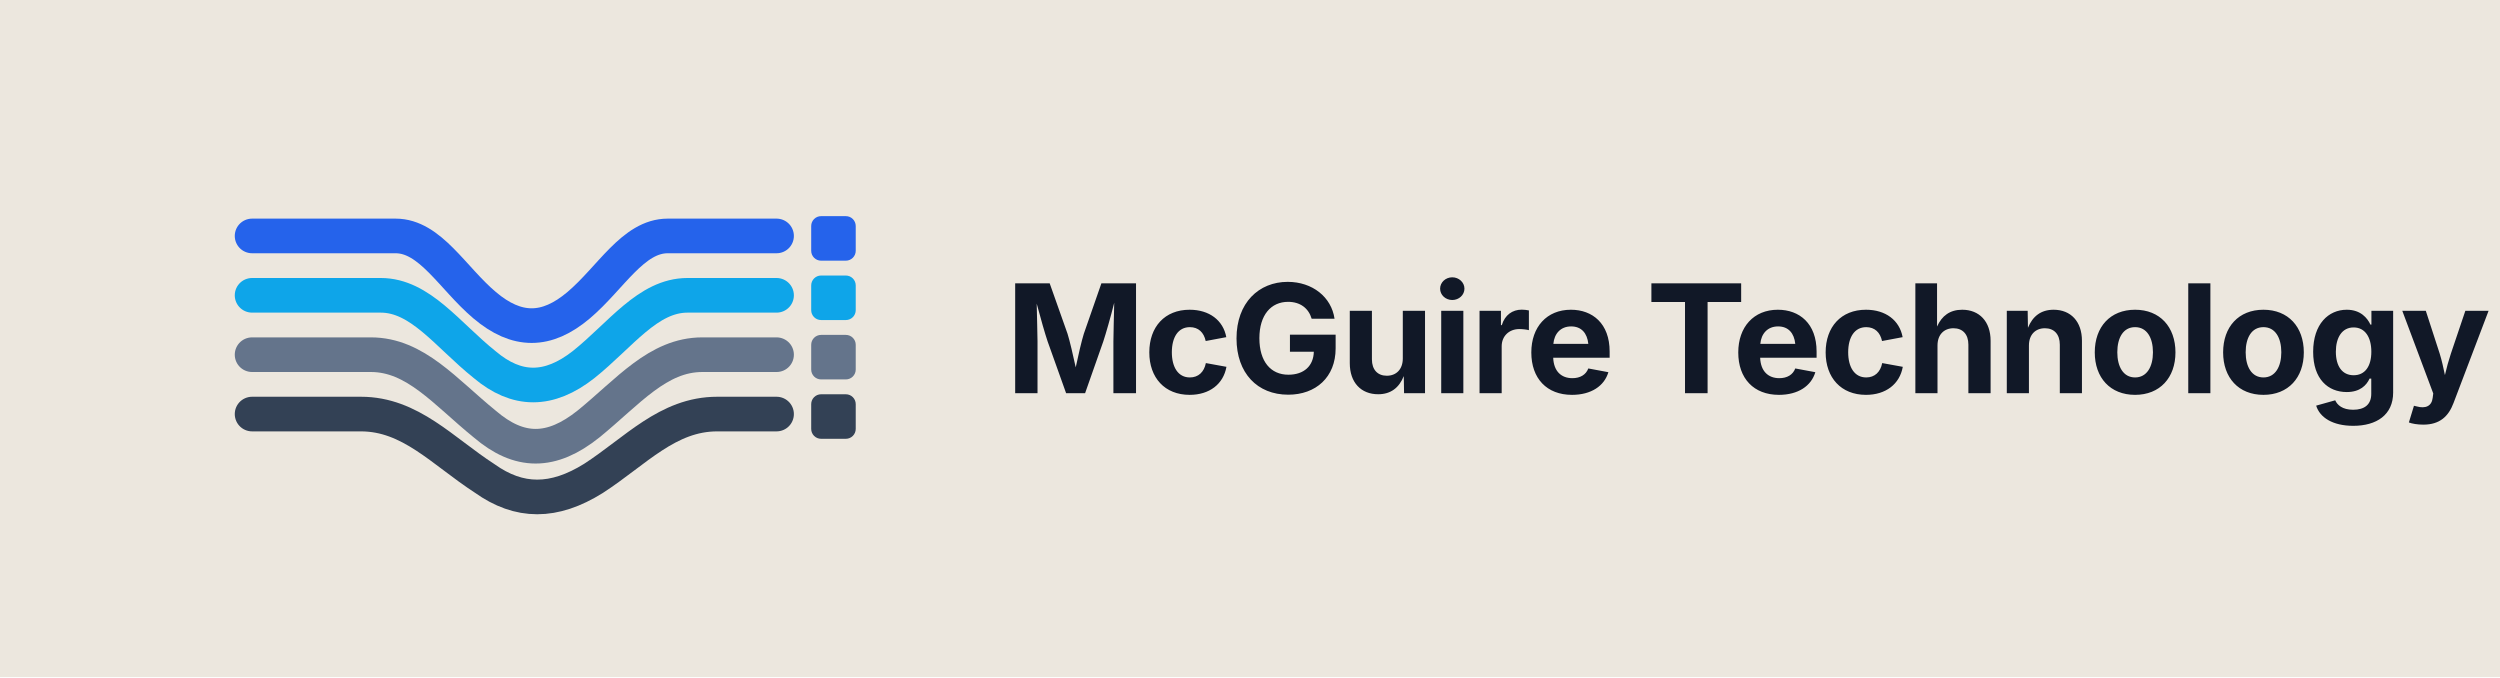
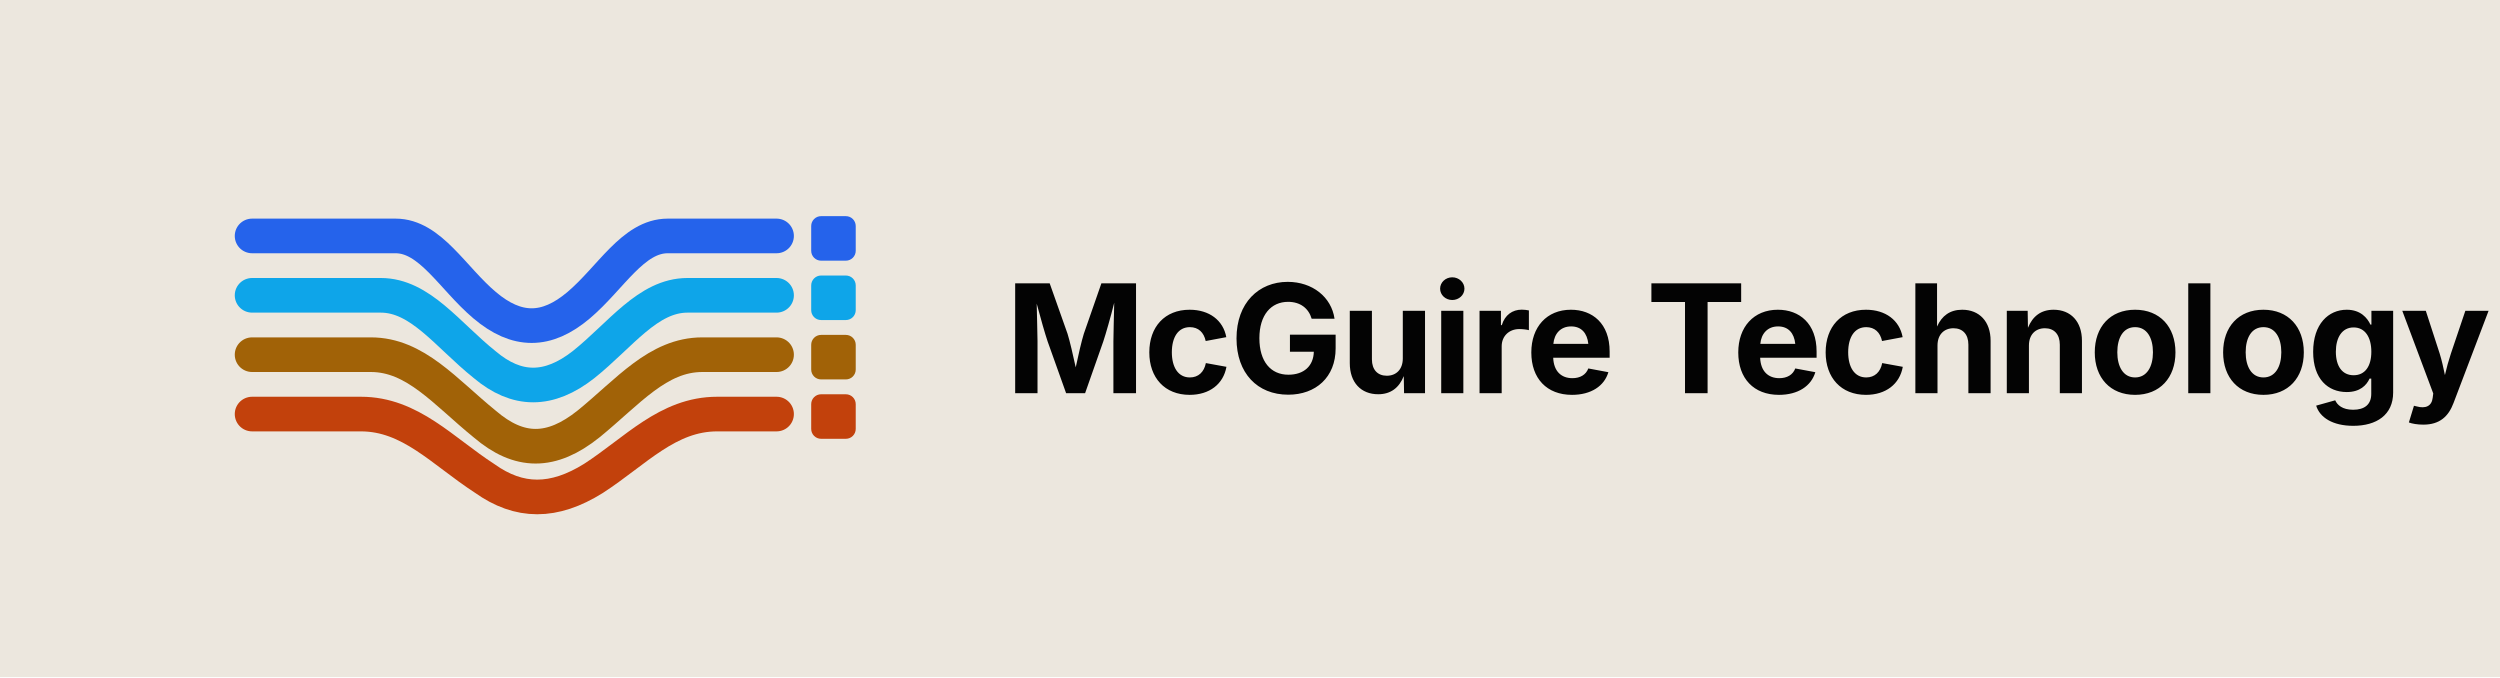
<svg xmlns="http://www.w3.org/2000/svg" viewBox="0 0 960 260" role="img" aria-labelledby="title desc">
  <rect width="960" height="260" fill="#ECE7DE" />
  <g transform="translate(74 64) scale(.95)">
    <g fill="none" stroke-linecap="round" stroke-linejoin="round" stroke-width="14">
      <path d="M24 28H82C96 28 105 45 118 56C131 67 143 67 156 56C169 45 178 28 192 28H236" stroke="#2563EB" />
      <path d="M24 52H76C92 52 103 68 118 80C131 91 144 91 158 80C173 68 184 52 200 52H236" stroke="#0EA5E9" />
-       <path d="M24 76H72C90 76 102 91 118 104C132 116 145 116 160 104C176 91 188 76 206 76H236" stroke="#64748B" />
-       <path d="M24 100H68C88 100 101 115 118 126C132 136 146 136 162 126C179 115 192 100 212 100H236" stroke="#334155" />
+       <path d="M24 76H72C90 76 102 91 118 104C132 116 145 116 160 104C176 91 188 76 206 76H236" stroke="#A16207" />
+       <path d="M24 100H68C88 100 101 115 118 126C132 136 146 136 162 126C179 115 192 100 212 100H236" stroke="#C2410C" />
    </g>
    <rect x="250" y="20" width="18" height="18" rx="4" fill="#2563EB" />
    <rect x="250" y="44" width="18" height="18" rx="4" fill="#0EA5E9" />
-     <rect x="250" y="68" width="18" height="18" rx="4" fill="#64748B" />
-     <rect x="250" y="92" width="18" height="18" rx="4" fill="#334155" />
+     <rect x="250" y="68" width="18" height="18" rx="4" fill="#A16207" />
+     <rect x="250" y="92" width="18" height="18" rx="4" fill="#C2410C" />
  </g>
-   <text x="386" y="151" fill="#111827" font-family="Ubuntu Sans, Ubuntu, Inter, Arial, sans-serif" font-size="58" font-weight="700" letter-spacing="-1">McGuire Technology</text>
+   <text x="386" y="151" fill="#030303" font-family="Ubuntu Sans, Ubuntu, Inter, Arial, sans-serif" font-size="58" font-weight="700" letter-spacing="-1">McGuire Technology</text>
</svg>
